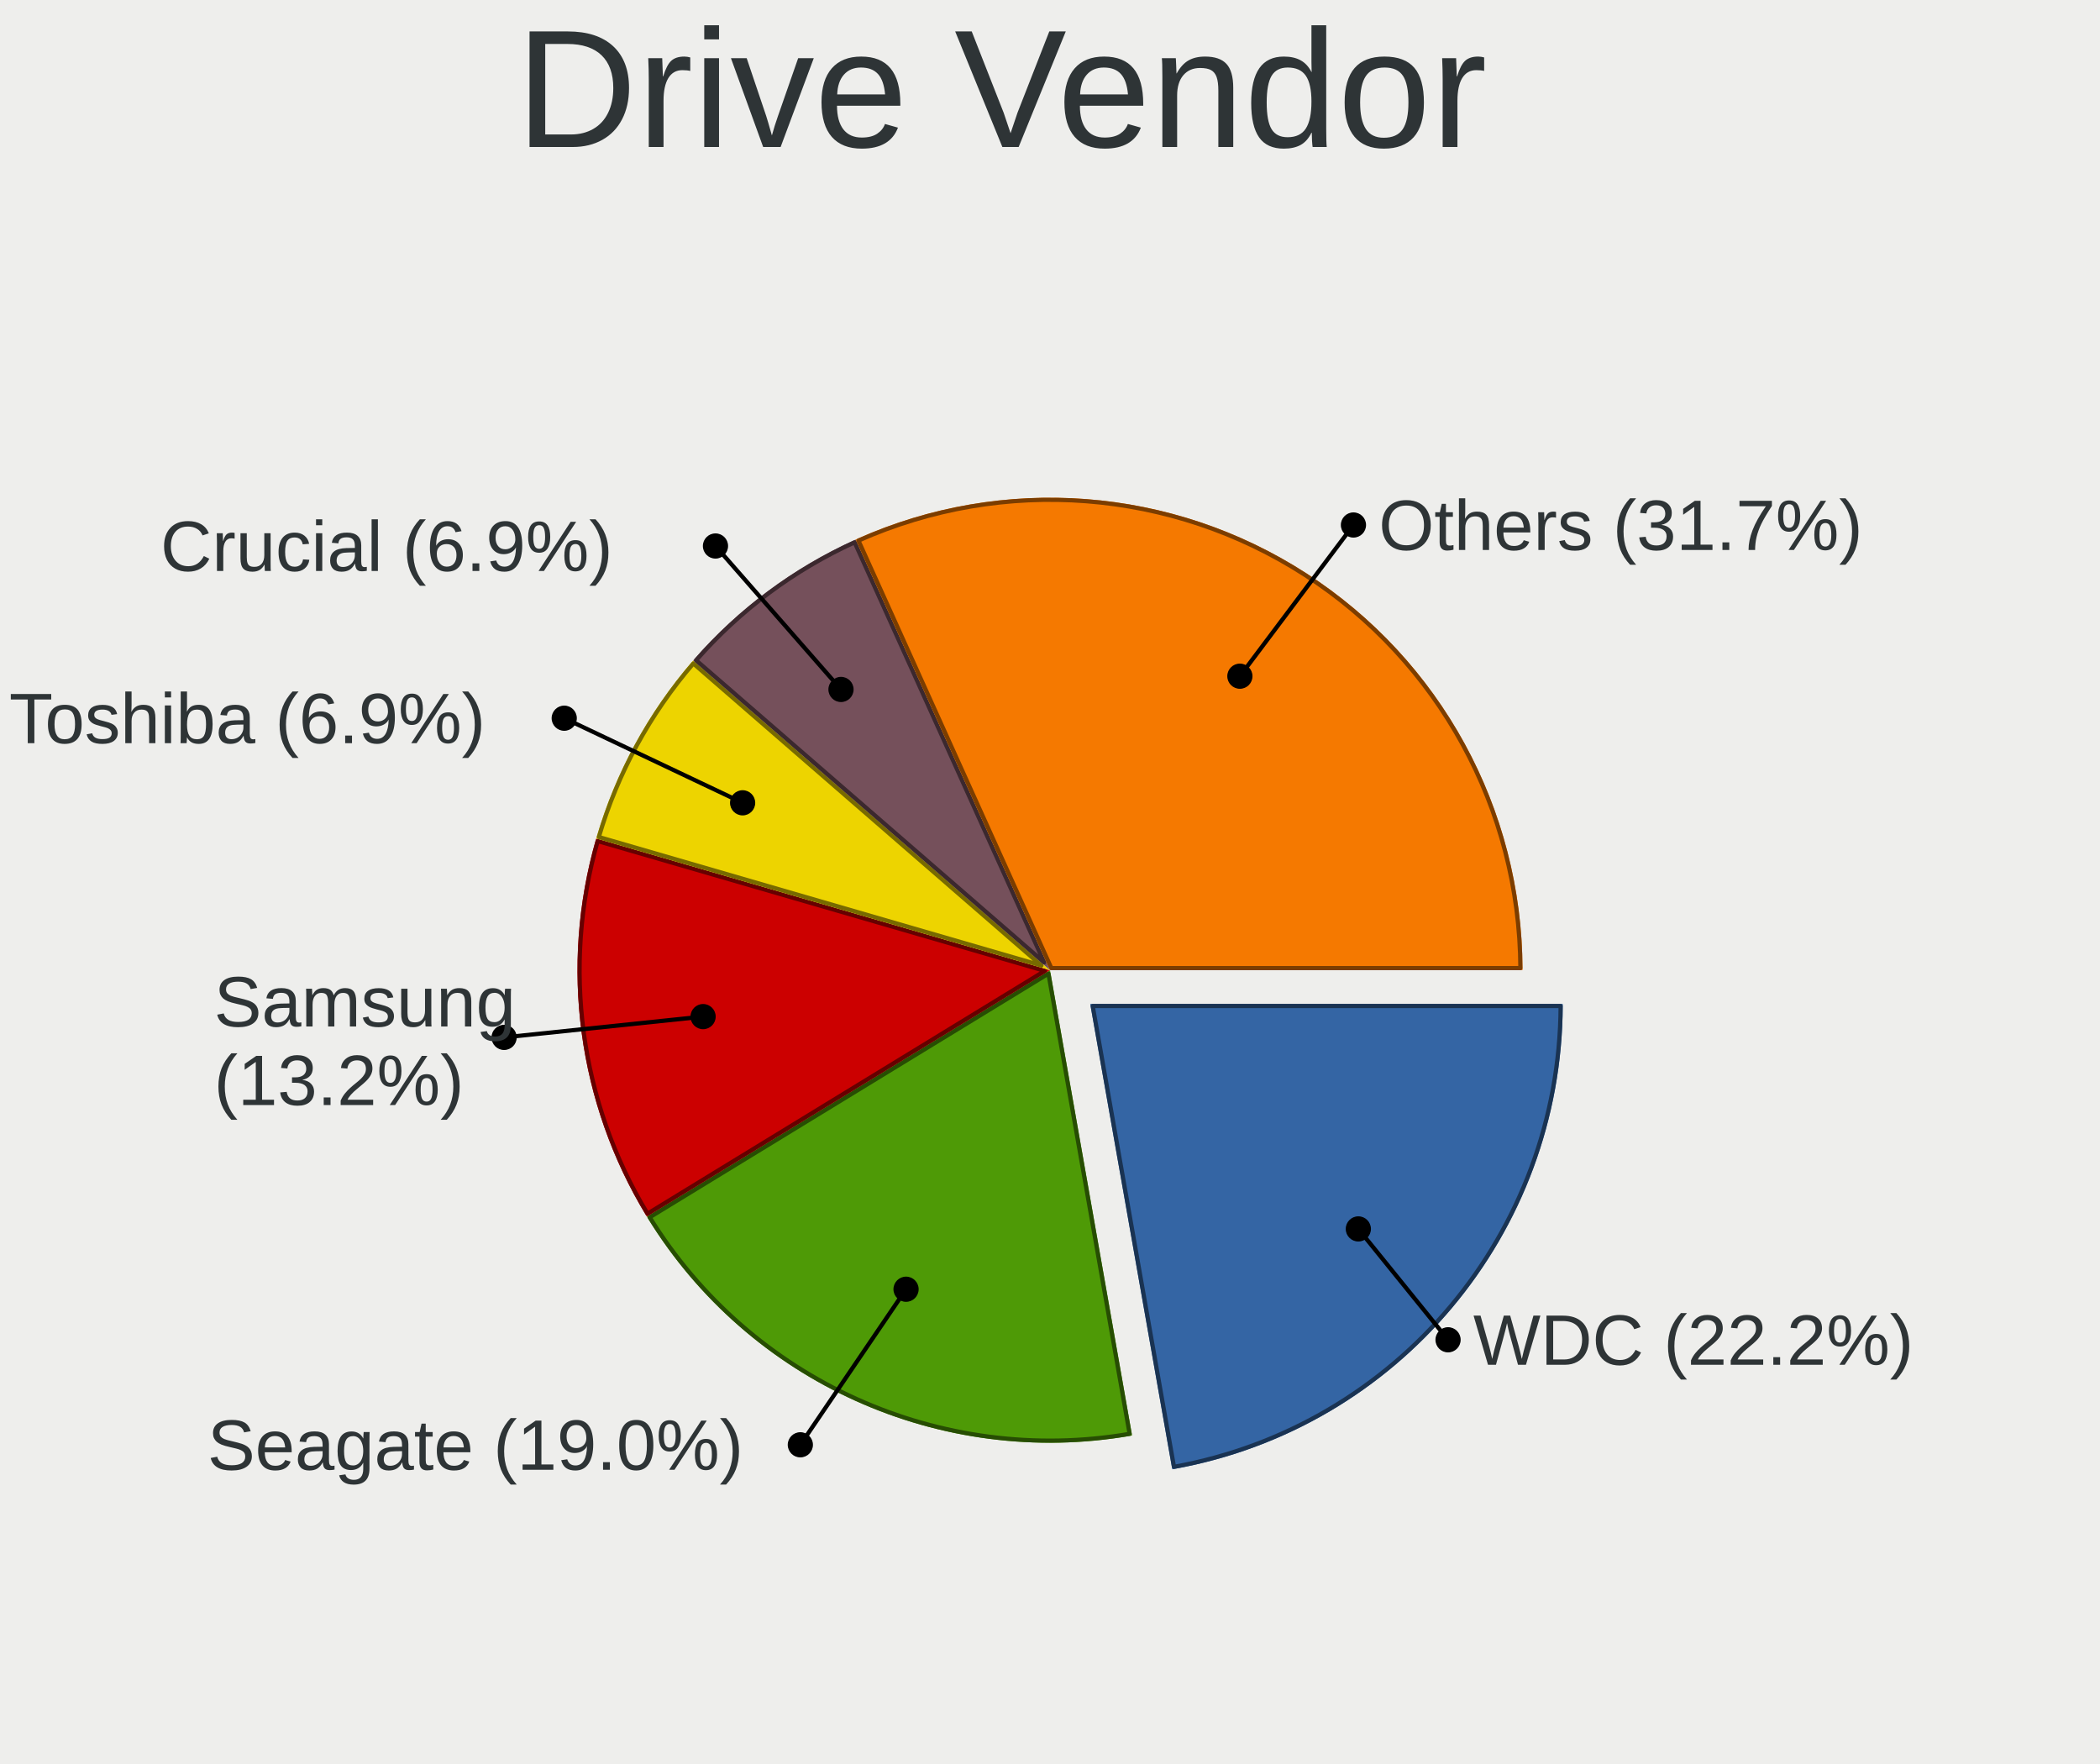
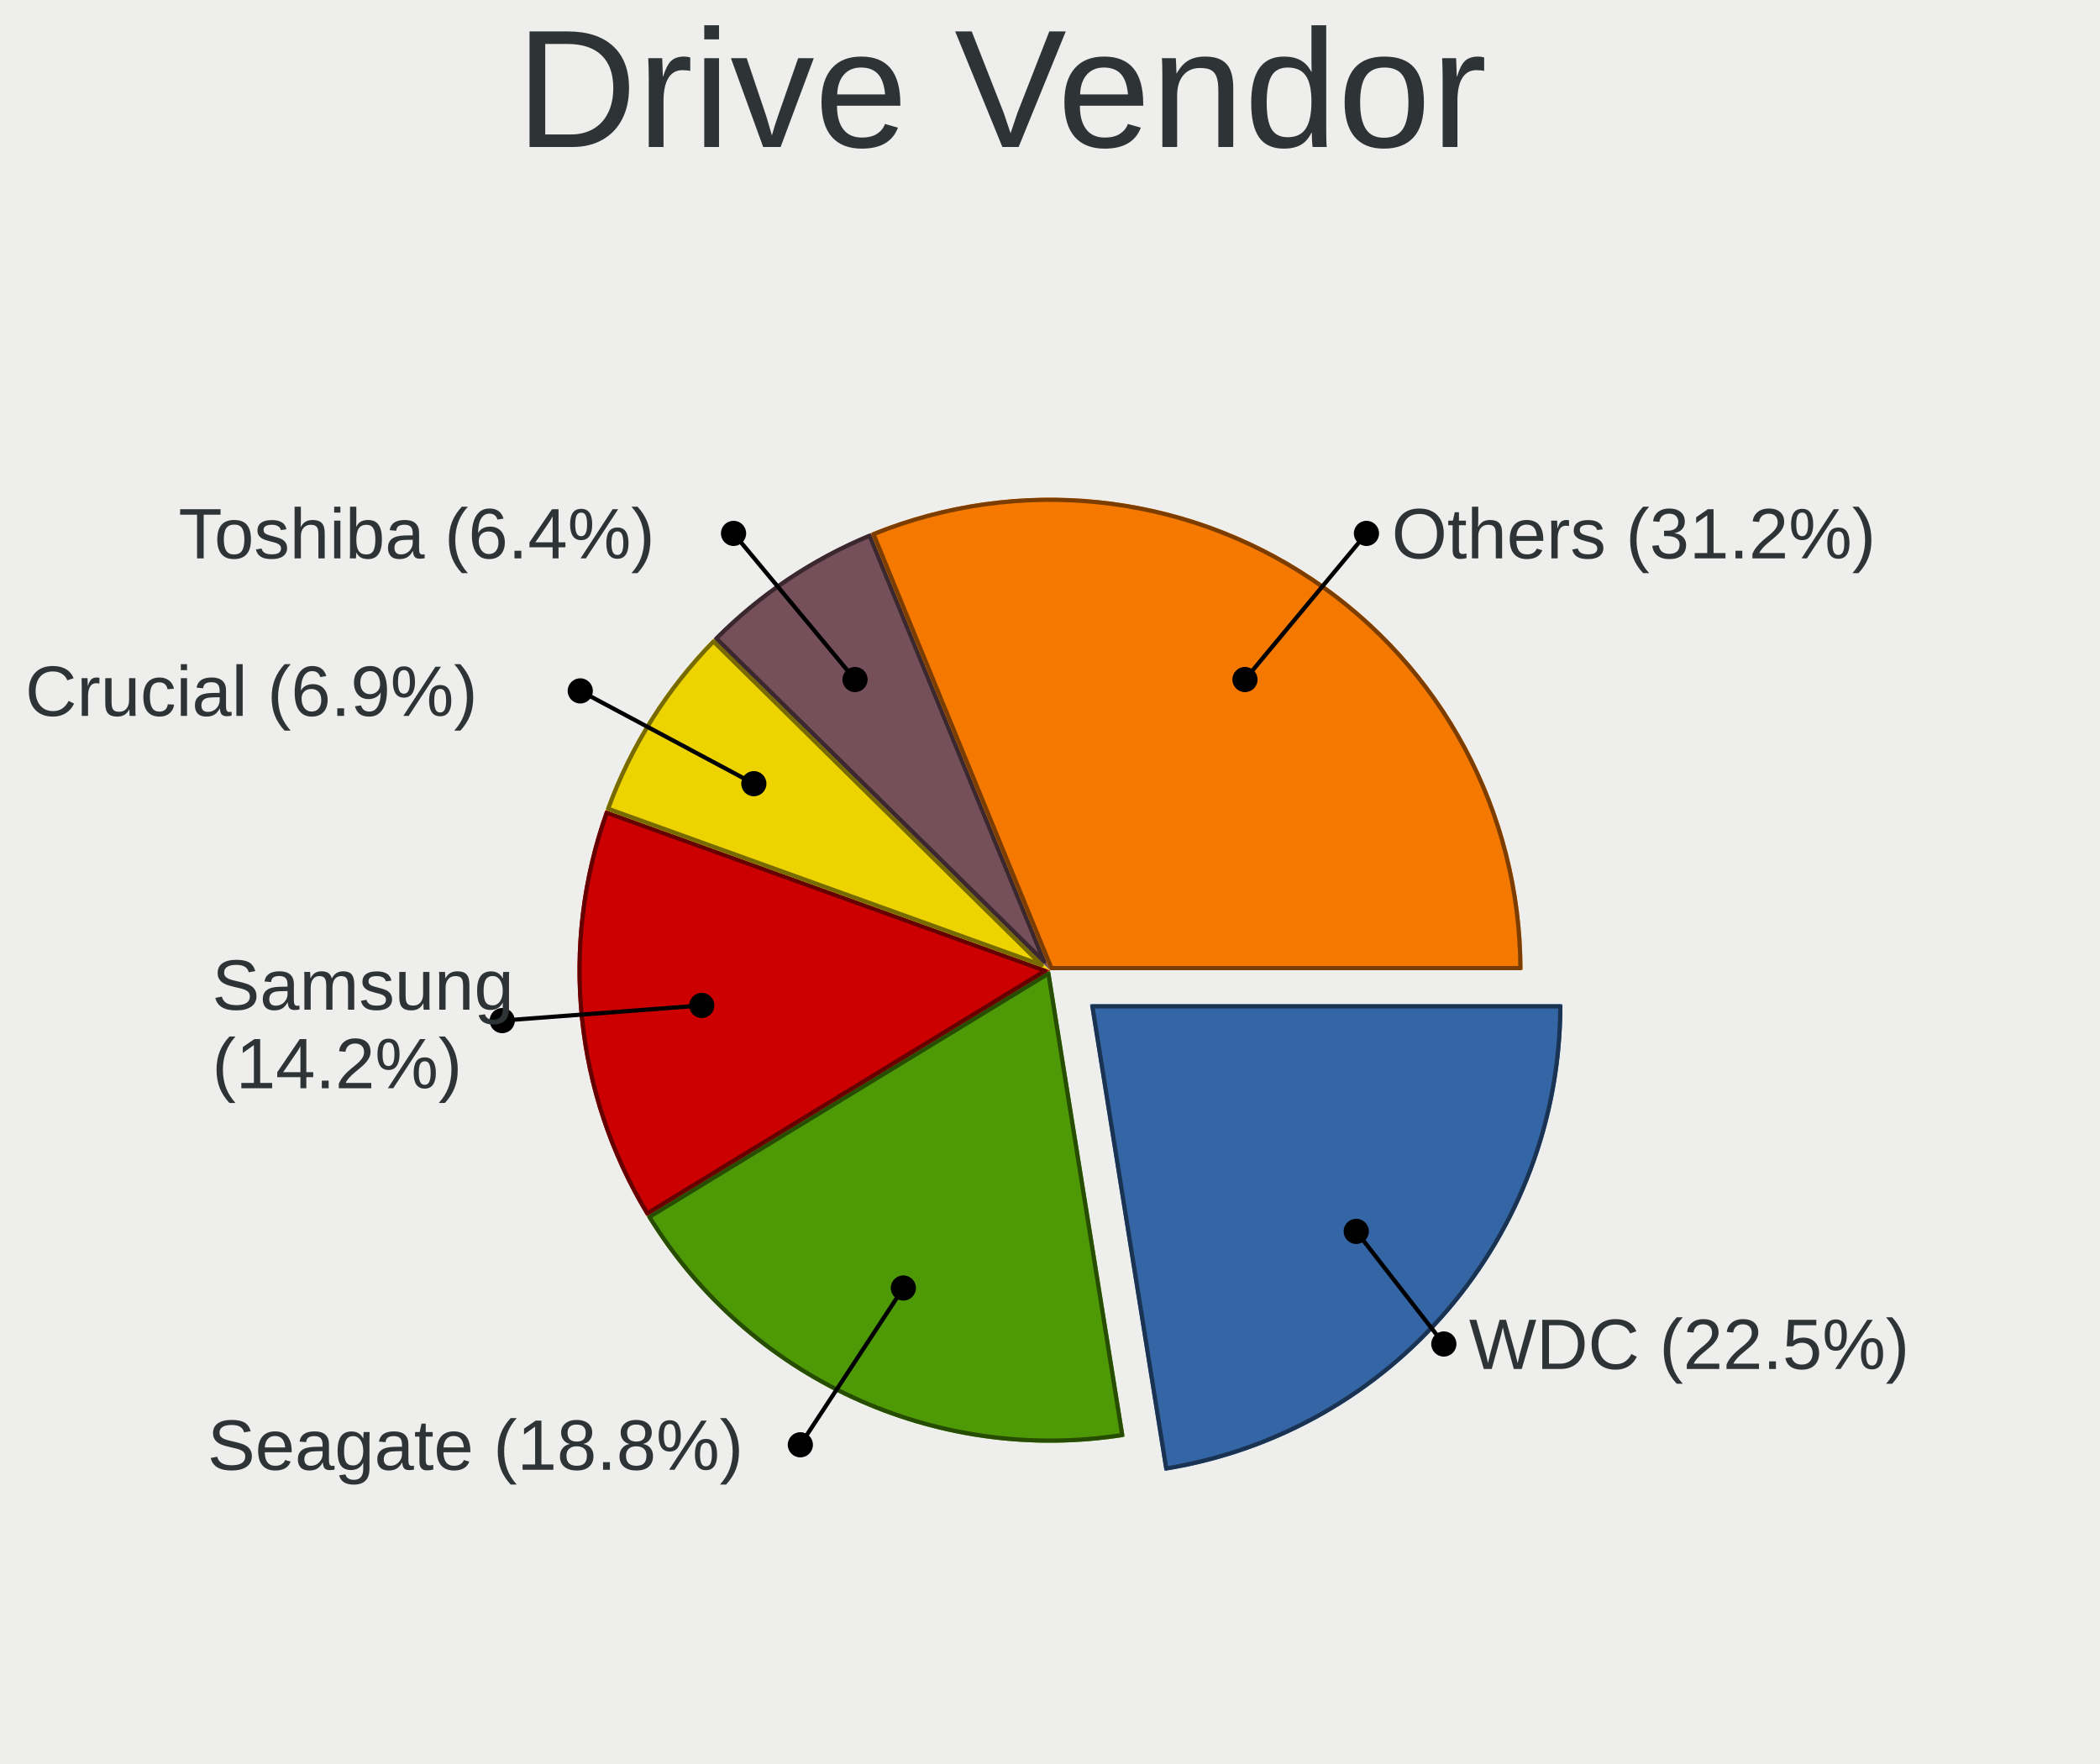
<svg xmlns="http://www.w3.org/2000/svg" width="500" height="420" version="1.0" id="ezcGraph">
  <defs />
  <g id="ezcGraphChart" color-rendering="optimizeQuality" shape-rendering="geometricPrecision" text-rendering="optimizeLegibility">
    <path d=" M 0,420 L 0,0 L 500,0 L 500,420 L 0,420 z " style="fill: #eeeeec; fill-opacity: 1.00; stroke: none;" id="ezcGraphPolygon_1" />
    <path d=" M 0,42 L 0,0 L 500,0 L 500,42 L 0,42 z " style="fill: #000000; fill-opacity: 0.00; stroke: none;" id="ezcGraphPolygon_2" />
-     <path d="M 259.58,239.03 L 372.08,239.03 A 112.50,112.50 0 0,1 279.11,349.83 z" style="fill: #3465a4; fill-opacity: 1.00; stroke: none; cursor: pointer;" id="ezcGraphCircleSector_4" />
-     <path d="M 260.17,239.53 L 371.58,239.53 A 112.00,112.00 0 0,1 279.52,349.25 z" style="fill: none; stroke: #1a3352; stroke-width: 1; stroke-opacity: 1.00; stroke-linecap: round; stroke-linejoin: round;" id="ezcGraphCircleSector_5" />
-     <path d="M 250.00,231.00 L 269.54,341.79 A 112.50,112.50 0 0,1 154.00,289.66 z" style="fill: #4e9a06; fill-opacity: 1.00; stroke: none; cursor: pointer;" id="ezcGraphCircleSector_6" />
-     <path d="M 249.63,231.81 L 268.96,341.39 A 112.00,112.00 0 0,1 154.69,289.83 z" style="fill: none; stroke: #274d03; stroke-width: 1; stroke-opacity: 1.00; stroke-linecap: round; stroke-linejoin: round;" id="ezcGraphCircleSector_7" />
-     <path d="M 250.00,231.00 L 154.00,289.66 A 112.50,112.50 0 0,1 141.96,199.63 z" style="fill: #cc0000; fill-opacity: 1.00; stroke: none; cursor: pointer;" id="ezcGraphCircleSector_8" />
-     <path d="M 248.77,231.16 L 154.17,288.97 A 112.00,112.00 0 0,1 142.30,200.25 z" style="fill: none; stroke: #660000; stroke-width: 1; stroke-opacity: 1.00; stroke-linecap: round; stroke-linejoin: round;" id="ezcGraphCircleSector_9" />
-     <path d="M 250.00,231.00 L 141.96,199.63 A 112.50,112.50 0 0,1 165.03,157.26 z" style="fill: #edd400; fill-opacity: 1.00; stroke: none; cursor: pointer;" id="ezcGraphCircleSector_10" />
-     <path d="M 247.95,229.88 L 142.58,199.29 A 112.00,112.00 0 0,1 165.08,157.97 z" style="fill: none; stroke: #776a00; stroke-width: 1; stroke-opacity: 1.00; stroke-linecap: round; stroke-linejoin: round;" id="ezcGraphCircleSector_11" />
-     <path d="M 250.00,231.00 L 165.03,157.26 A 112.50,112.50 0 0,1 203.73,128.46 z" style="fill: #75505b; fill-opacity: 1.00; stroke: none; cursor: pointer;" id="ezcGraphCircleSector_12" />
-     <path d="M 248.61,229.13 L 165.74,157.21 A 112.00,112.00 0 0,1 203.48,129.12 z" style="fill: none; stroke: #3b282e; stroke-width: 1; stroke-opacity: 1.00; stroke-linecap: round; stroke-linejoin: round;" id="ezcGraphCircleSector_13" />
-     <path d="M 250.00,231.00 L 203.73,128.46 A 112.50,112.50 0 0,1 362.50,231.00 z" style="fill: #f57900; fill-opacity: 1.00; stroke: none;" id="ezcGraphCircleSector_14" />
-     <path d="M 250.32,230.50 L 204.39,128.71 A 112.00,112.00 0 0,1 362.00,230.50 z" style="fill: none; stroke: #7b3d00; stroke-width: 1; stroke-opacity: 1.00; stroke-linecap: round; stroke-linejoin: round;" id="ezcGraphCircleSector_15" />
-     <path d=" M 200.237,164.156 L 170.352,130" style="fill: none; stroke: #000000; stroke-width: 1; stroke-opacity: 1.00; stroke-linecap: round; stroke-linejoin: round;" id="ezcGraphLine_16" />
-     <ellipse cx="200.237" cy="164.156" rx="3" ry="3" style="fill: #000000; fill-opacity: 1.00; stroke: none;" id="ezcGraphCircle_17" />
-     <ellipse cx="170.352" cy="130" rx="3" ry="3" style="fill: #000000; fill-opacity: 1.00; stroke: none;" id="ezcGraphCircle_18" />
-     <path d=" M 176.815,191.145 L 134.341,171" style="fill: none; stroke: #000000; stroke-width: 1; stroke-opacity: 1.00; stroke-linecap: round; stroke-linejoin: round;" id="ezcGraphLine_20" />
-     <ellipse cx="176.815" cy="191.145" rx="3" ry="3" style="fill: #000000; fill-opacity: 1.00; stroke: none;" id="ezcGraphCircle_21" />
-     <ellipse cx="134.341" cy="171" rx="3" ry="3" style="fill: #000000; fill-opacity: 1.00; stroke: none;" id="ezcGraphCircle_22" />
-     <path d=" M 167.402,242.049 L 120.028,247" style="fill: none; stroke: #000000; stroke-width: 1; stroke-opacity: 1.00; stroke-linecap: round; stroke-linejoin: round;" id="ezcGraphLine_24" />
-     <ellipse cx="167.402" cy="242.049" rx="3" ry="3" style="fill: #000000; fill-opacity: 1.00; stroke: none;" id="ezcGraphCircle_25" />
-     <ellipse cx="120.028" cy="247" rx="3" ry="3" style="fill: #000000; fill-opacity: 1.00; stroke: none;" id="ezcGraphCircle_26" />
-     <path d=" M 215.726,306.959 L 190.558,344" style="fill: none; stroke: #000000; stroke-width: 1; stroke-opacity: 1.00; stroke-linecap: round; stroke-linejoin: round;" id="ezcGraphLine_28" />
-     <ellipse cx="215.726" cy="306.959" rx="3" ry="3" style="fill: #000000; fill-opacity: 1.00; stroke: none;" id="ezcGraphCircle_29" />
+     <path d="M 259.51,239.11 L 372.01,239.11 A 112.50,112.50 0 0,1 277.27,350.20 z" style="fill: #3465a4; fill-opacity: 1.00; stroke: none; cursor: pointer;" id="ezcGraphCircleSector_4" />
+     <path d="M 260.10,239.61 L 371.51,239.61 A 112.00,112.00 0 0,1 277.68,349.63 z" style="fill: none; stroke: #1a3352; stroke-width: 1; stroke-opacity: 1.00; stroke-linecap: round; stroke-linejoin: round;" id="ezcGraphCircleSector_5" />
+     <path d="M 250.00,231.00 L 267.76,342.09 A 112.50,112.50 0 0,1 153.95,289.57 z" style="fill: #4e9a06; fill-opacity: 1.00; stroke: none; cursor: pointer;" id="ezcGraphCircleSector_6" />
+     <path d="M 249.62,231.81 L 267.19,341.67 A 112.00,112.00 0 0,1 154.64,289.74 z" style="fill: none; stroke: #274d03; stroke-width: 1; stroke-opacity: 1.00; stroke-linecap: round; stroke-linejoin: round;" id="ezcGraphCircleSector_7" />
+     <path d="M 250.00,231.00 L 153.95,289.57 A 112.50,112.50 0 0,1 144.16,192.86 z" style="fill: #cc0000; fill-opacity: 1.00; stroke: none; cursor: pointer;" id="ezcGraphCircleSector_8" />
+     <path d="M 248.85,231.12 L 154.12,288.89 A 112.00,112.00 0 0,1 144.46,193.50 z" style="fill: none; stroke: #660000; stroke-width: 1; stroke-opacity: 1.00; stroke-linecap: round; stroke-linejoin: round;" id="ezcGraphCircleSector_9" />
+     <path d="M 250.00,231.00 L 144.16,192.86 A 112.50,112.50 0 0,1 169.88,152.03 z" style="fill: #edd400; fill-opacity: 1.00; stroke: none; cursor: pointer;" id="ezcGraphCircleSector_10" />
+     <path d="M 248.03,229.76 L 144.80,192.56 A 112.00,112.00 0 0,1 169.88,152.73 z" style="fill: none; stroke: #776a00; stroke-width: 1; stroke-opacity: 1.00; stroke-linecap: round; stroke-linejoin: round;" id="ezcGraphCircleSector_11" />
+     <path d="M 250.00,231.00 L 169.88,152.03 A 112.50,112.50 0 0,1 207.32,126.91 z" style="fill: #75505b; fill-opacity: 1.00; stroke: none; cursor: pointer;" id="ezcGraphCircleSector_12" />
+     <path d="M 248.61,228.93 L 170.59,152.02 A 112.00,112.00 0 0,1 207.05,127.56 z" style="fill: none; stroke: #3b282e; stroke-width: 1; stroke-opacity: 1.00; stroke-linecap: round; stroke-linejoin: round;" id="ezcGraphCircleSector_13" />
+     <path d="M 250.00,231.00 L 207.32,126.91 A 112.50,112.50 0 0,1 362.50,231.00 z" style="fill: #f57900; fill-opacity: 1.00; stroke: none;" id="ezcGraphCircleSector_14" />
+     <path d="M 250.34,230.50 L 207.98,127.18 A 112.00,112.00 0 0,1 362.00,230.50 z" style="fill: none; stroke: #7b3d00; stroke-width: 1; stroke-opacity: 1.00; stroke-linecap: round; stroke-linejoin: round;" id="ezcGraphCircleSector_15" />
+     <path d=" M 203.578,161.794 L 174.653,127" style="fill: none; stroke: #000000; stroke-width: 1; stroke-opacity: 1.00; stroke-linecap: round; stroke-linejoin: round;" id="ezcGraphLine_16" />
+     <ellipse cx="203.578" cy="161.794" rx="3" ry="3" style="fill: #000000; fill-opacity: 1.00; stroke: none;" id="ezcGraphCircle_17" />
+     <ellipse cx="174.653" cy="127" rx="3" ry="3" style="fill: #000000; fill-opacity: 1.00; stroke: none;" id="ezcGraphCircle_18" />
+     <path d=" M 179.485,186.591 L 138.157,164.5" style="fill: none; stroke: #000000; stroke-width: 1; stroke-opacity: 1.00; stroke-linecap: round; stroke-linejoin: round;" id="ezcGraphLine_20" />
+     <ellipse cx="179.485" cy="186.591" rx="3" ry="3" style="fill: #000000; fill-opacity: 1.00; stroke: none;" id="ezcGraphCircle_21" />
+     <ellipse cx="138.157" cy="164.5" rx="3" ry="3" style="fill: #000000; fill-opacity: 1.00; stroke: none;" id="ezcGraphCircle_22" />
+     <path d=" M 167.09,239.392 L 119.577,243" style="fill: none; stroke: #000000; stroke-width: 1; stroke-opacity: 1.00; stroke-linecap: round; stroke-linejoin: round;" id="ezcGraphLine_24" />
+     <ellipse cx="167.09" cy="239.392" rx="3" ry="3" style="fill: #000000; fill-opacity: 1.00; stroke: none;" id="ezcGraphCircle_25" />
+     <ellipse cx="119.577" cy="243" rx="3" ry="3" style="fill: #000000; fill-opacity: 1.00; stroke: none;" id="ezcGraphCircle_26" />
+     <path d=" M 215.084,306.666 L 190.558,344" style="fill: none; stroke: #000000; stroke-width: 1; stroke-opacity: 1.00; stroke-linecap: round; stroke-linejoin: round;" id="ezcGraphLine_28" />
+     <ellipse cx="215.084" cy="306.666" rx="3" ry="3" style="fill: #000000; fill-opacity: 1.00; stroke: none;" id="ezcGraphCircle_29" />
    <ellipse cx="190.558" cy="344" rx="3" ry="3" style="fill: #000000; fill-opacity: 1.00; stroke: none;" id="ezcGraphCircle_30" />
-     <path d=" M 295.212,160.998 L 322.25,125" style="fill: none; stroke: #000000; stroke-width: 1; stroke-opacity: 1.00; stroke-linecap: round; stroke-linejoin: round;" id="ezcGraphLine_32" />
-     <ellipse cx="295.212" cy="160.998" rx="3" ry="3" style="fill: #000000; fill-opacity: 1.00; stroke: none;" id="ezcGraphCircle_33" />
-     <ellipse cx="322.25" cy="125" rx="3" ry="3" style="fill: #000000; fill-opacity: 1.00; stroke: none;" id="ezcGraphCircle_34" />
-     <path d=" M 323.413,292.601 L 344.775,319" style="fill: none; stroke: #000000; stroke-width: 1; stroke-opacity: 1.00; stroke-linecap: round; stroke-linejoin: round;" id="ezcGraphLine_36" />
-     <ellipse cx="323.413" cy="292.601" rx="3" ry="3" style="fill: #000000; fill-opacity: 1.00; stroke: none;" id="ezcGraphCircle_37" />
-     <ellipse cx="344.775" cy="319" rx="3" ry="3" style="fill: #000000; fill-opacity: 1.00; stroke: none;" id="ezcGraphCircle_38" />
+     <path d=" M 296.422,161.794 L 325.347,127" style="fill: none; stroke: #000000; stroke-width: 1; stroke-opacity: 1.00; stroke-linecap: round; stroke-linejoin: round;" id="ezcGraphLine_32" />
+     <ellipse cx="296.422" cy="161.794" rx="3" ry="3" style="fill: #000000; fill-opacity: 1.00; stroke: none;" id="ezcGraphCircle_33" />
+     <ellipse cx="325.347" cy="127" rx="3" ry="3" style="fill: #000000; fill-opacity: 1.00; stroke: none;" id="ezcGraphCircle_34" />
+     <path d=" M 322.917,293.186 L 343.772,320" style="fill: none; stroke: #000000; stroke-width: 1; stroke-opacity: 1.00; stroke-linecap: round; stroke-linejoin: round;" id="ezcGraphLine_36" />
+     <ellipse cx="322.917" cy="293.186" rx="3" ry="3" style="fill: #000000; fill-opacity: 1.00; stroke: none;" id="ezcGraphCircle_37" />
+     <ellipse cx="343.772" cy="320" rx="3" ry="3" style="fill: #000000; fill-opacity: 1.00; stroke: none;" id="ezcGraphCircle_38" />
    <g id="ezcGraphTextBox_3">
      <path d=" M 122.3,42 L 122.3,0.5 L 378.2,0.5 L 378.2,42 L 122.3,42 z " style="fill: #ffffff; fill-opacity: 0.00; stroke: none;" id="ezcGraphPolygon_40" />
      <text id="ezcGraphTextBox_3_text" x="122.8" text-length="254.4px" y="35" style="font-size: 40px; font-family: 'Arial'; fill: #2e3436; fill-opacity: 1.00; stroke: none;">Drive Vendor</text>
    </g>
    <g id="ezcGraphTextBox_19" style=" cursor: pointer;">
-       <path d=" M 37.712,139.5 L 37.712,121 L 165.352,121 L 165.352,139.5 L 37.712,139.5 z " style="fill: #ffffff; fill-opacity: 0.00; stroke: none;" id="ezcGraphPolygon_41" />
-       <text id="ezcGraphTextBox_19_text" x="38.212" text-length="126.14px" y="135.95" style="font-size: 17px; font-family: 'Arial'; fill: #2e3436; fill-opacity: 1.00; stroke: none;">Crucial (6.9%)</text>
+       <path d=" M 42.013,136.5 L 42.013,118 L 169.653,118 L 169.653,136.5 L 42.013,136.5 z " style="fill: #ffffff; fill-opacity: 0.00; stroke: none;" id="ezcGraphPolygon_41" />
+       <text id="ezcGraphTextBox_19_text" x="42.513" text-length="126.14px" y="132.95" style="font-size: 17px; font-family: 'Arial'; fill: #2e3436; fill-opacity: 1.00; stroke: none;">Toshiba (6.4%)</text>
    </g>
    <g id="ezcGraphTextBox_23" style=" cursor: pointer;">
-       <path d=" M 1.701,180.5 L 1.701,162 L 129.341,162 L 129.341,180.5 L 1.701,180.5 z " style="fill: #ffffff; fill-opacity: 0.00; stroke: none;" id="ezcGraphPolygon_42" />
-       <text id="ezcGraphTextBox_23_text" x="2.201" text-length="126.14px" y="176.95" style="font-size: 17px; font-family: 'Arial'; fill: #2e3436; fill-opacity: 1.00; stroke: none;">Toshiba (6.9%)</text>
+       <path d=" M 5.517,174 L 5.517,155.5 L 133.157,155.5 L 133.157,174 L 5.517,174 z " style="fill: #ffffff; fill-opacity: 0.00; stroke: none;" id="ezcGraphPolygon_42" />
+       <text id="ezcGraphTextBox_23_text" x="6.017" text-length="126.14px" y="170.45" style="font-size: 17px; font-family: 'Arial'; fill: #2e3436; fill-opacity: 1.00; stroke: none;">Crucial (6.9%)</text>
    </g>
    <g id="ezcGraphTextBox_27" style=" cursor: pointer;">
-       <path d=" M 50.458,265.05 L 50.458,229.45 L 115.028,229.45 L 115.028,265.05 L 50.458,265.05 z " style="fill: #ffffff; fill-opacity: 0.00; stroke: none;" id="ezcGraphPolygon_43" />
-       <text id="ezcGraphTextBox_27_text" x="50.958" text-length="63.07px" y="244.4" style="font-size: 17px; font-family: 'Arial'; fill: #2e3436; fill-opacity: 1.00; stroke: none;">Samsung</text>
-       <text id="ezcGraphTextBox_27_text" x="50.958" text-length="63.07px" y="263.1" style="font-size: 17px; font-family: 'Arial'; fill: #2e3436; fill-opacity: 1.00; stroke: none;">(13.2%)</text>
+       <path d=" M 50.007,261.05 L 50.007,225.45 L 114.577,225.45 L 114.577,261.05 L 50.007,261.05 z " style="fill: #ffffff; fill-opacity: 0.00; stroke: none;" id="ezcGraphPolygon_43" />
+       <text id="ezcGraphTextBox_27_text" x="50.507" text-length="63.07px" y="240.4" style="font-size: 17px; font-family: 'Arial'; fill: #2e3436; fill-opacity: 1.00; stroke: none;">Samsung</text>
+       <text id="ezcGraphTextBox_27_text" x="50.507" text-length="63.07px" y="259.1" style="font-size: 17px; font-family: 'Arial'; fill: #2e3436; fill-opacity: 1.00; stroke: none;">(14.2%)</text>
    </g>
    <g id="ezcGraphTextBox_31" style=" cursor: pointer;">
      <path d=" M 48.908,353.5 L 48.908,335 L 185.558,335 L 185.558,353.5 L 48.908,353.5 z " style="fill: #ffffff; fill-opacity: 0.00; stroke: none;" id="ezcGraphPolygon_44" />
-       <text id="ezcGraphTextBox_31_text" x="49.408" text-length="135.15px" y="349.95" style="font-size: 17px; font-family: 'Arial'; fill: #2e3436; fill-opacity: 1.00; stroke: none;">Seagate (19.0%)</text>
+       <text id="ezcGraphTextBox_31_text" x="49.408" text-length="135.15px" y="349.95" style="font-size: 17px; font-family: 'Arial'; fill: #2e3436; fill-opacity: 1.00; stroke: none;">Seagate (18.8%)</text>
    </g>
    <g id="ezcGraphTextBox_35">
-       <path d=" M 327.75,134.5 L 327.75,116 L 455.389,116 L 455.389,134.5 L 327.75,134.5 z " style="fill: #ffffff; fill-opacity: 0.00; stroke: none;" id="ezcGraphPolygon_45" />
-       <text id="ezcGraphTextBox_35_text" x="328.25" text-length="126.14px" y="130.95" style="font-size: 17px; font-family: 'Arial'; fill: #2e3436; fill-opacity: 1.00; stroke: none;">Others (31.7%)</text>
+       <path d=" M 330.847,136.5 L 330.847,118 L 458.487,118 L 458.487,136.5 L 330.847,136.5 z " style="fill: #ffffff; fill-opacity: 0.00; stroke: none;" id="ezcGraphPolygon_45" />
+       <text id="ezcGraphTextBox_35_text" x="331.347" text-length="126.14px" y="132.95" style="font-size: 17px; font-family: 'Arial'; fill: #2e3436; fill-opacity: 1.00; stroke: none;">Others (31.2%)</text>
    </g>
    <g id="ezcGraphTextBox_39" style=" cursor: pointer;">
-       <path d=" M 350.275,328.5 L 350.275,310 L 450.885,310 L 450.885,328.5 L 350.275,328.5 z " style="fill: #ffffff; fill-opacity: 0.00; stroke: none;" id="ezcGraphPolygon_46" />
-       <text id="ezcGraphTextBox_39_text" x="350.775" text-length="99.11px" y="324.95" style="font-size: 17px; font-family: 'Arial'; fill: #2e3436; fill-opacity: 1.00; stroke: none;">WDC (22.2%)</text>
+       <path d=" M 349.272,329.5 L 349.272,311 L 449.882,311 L 449.882,329.5 L 349.272,329.5 z " style="fill: #ffffff; fill-opacity: 0.00; stroke: none;" id="ezcGraphPolygon_46" />
+       <text id="ezcGraphTextBox_39_text" x="349.772" text-length="99.11px" y="325.95" style="font-size: 17px; font-family: 'Arial'; fill: #2e3436; fill-opacity: 1.00; stroke: none;">WDC (22.5%)</text>
    </g>
  </g>
</svg>
